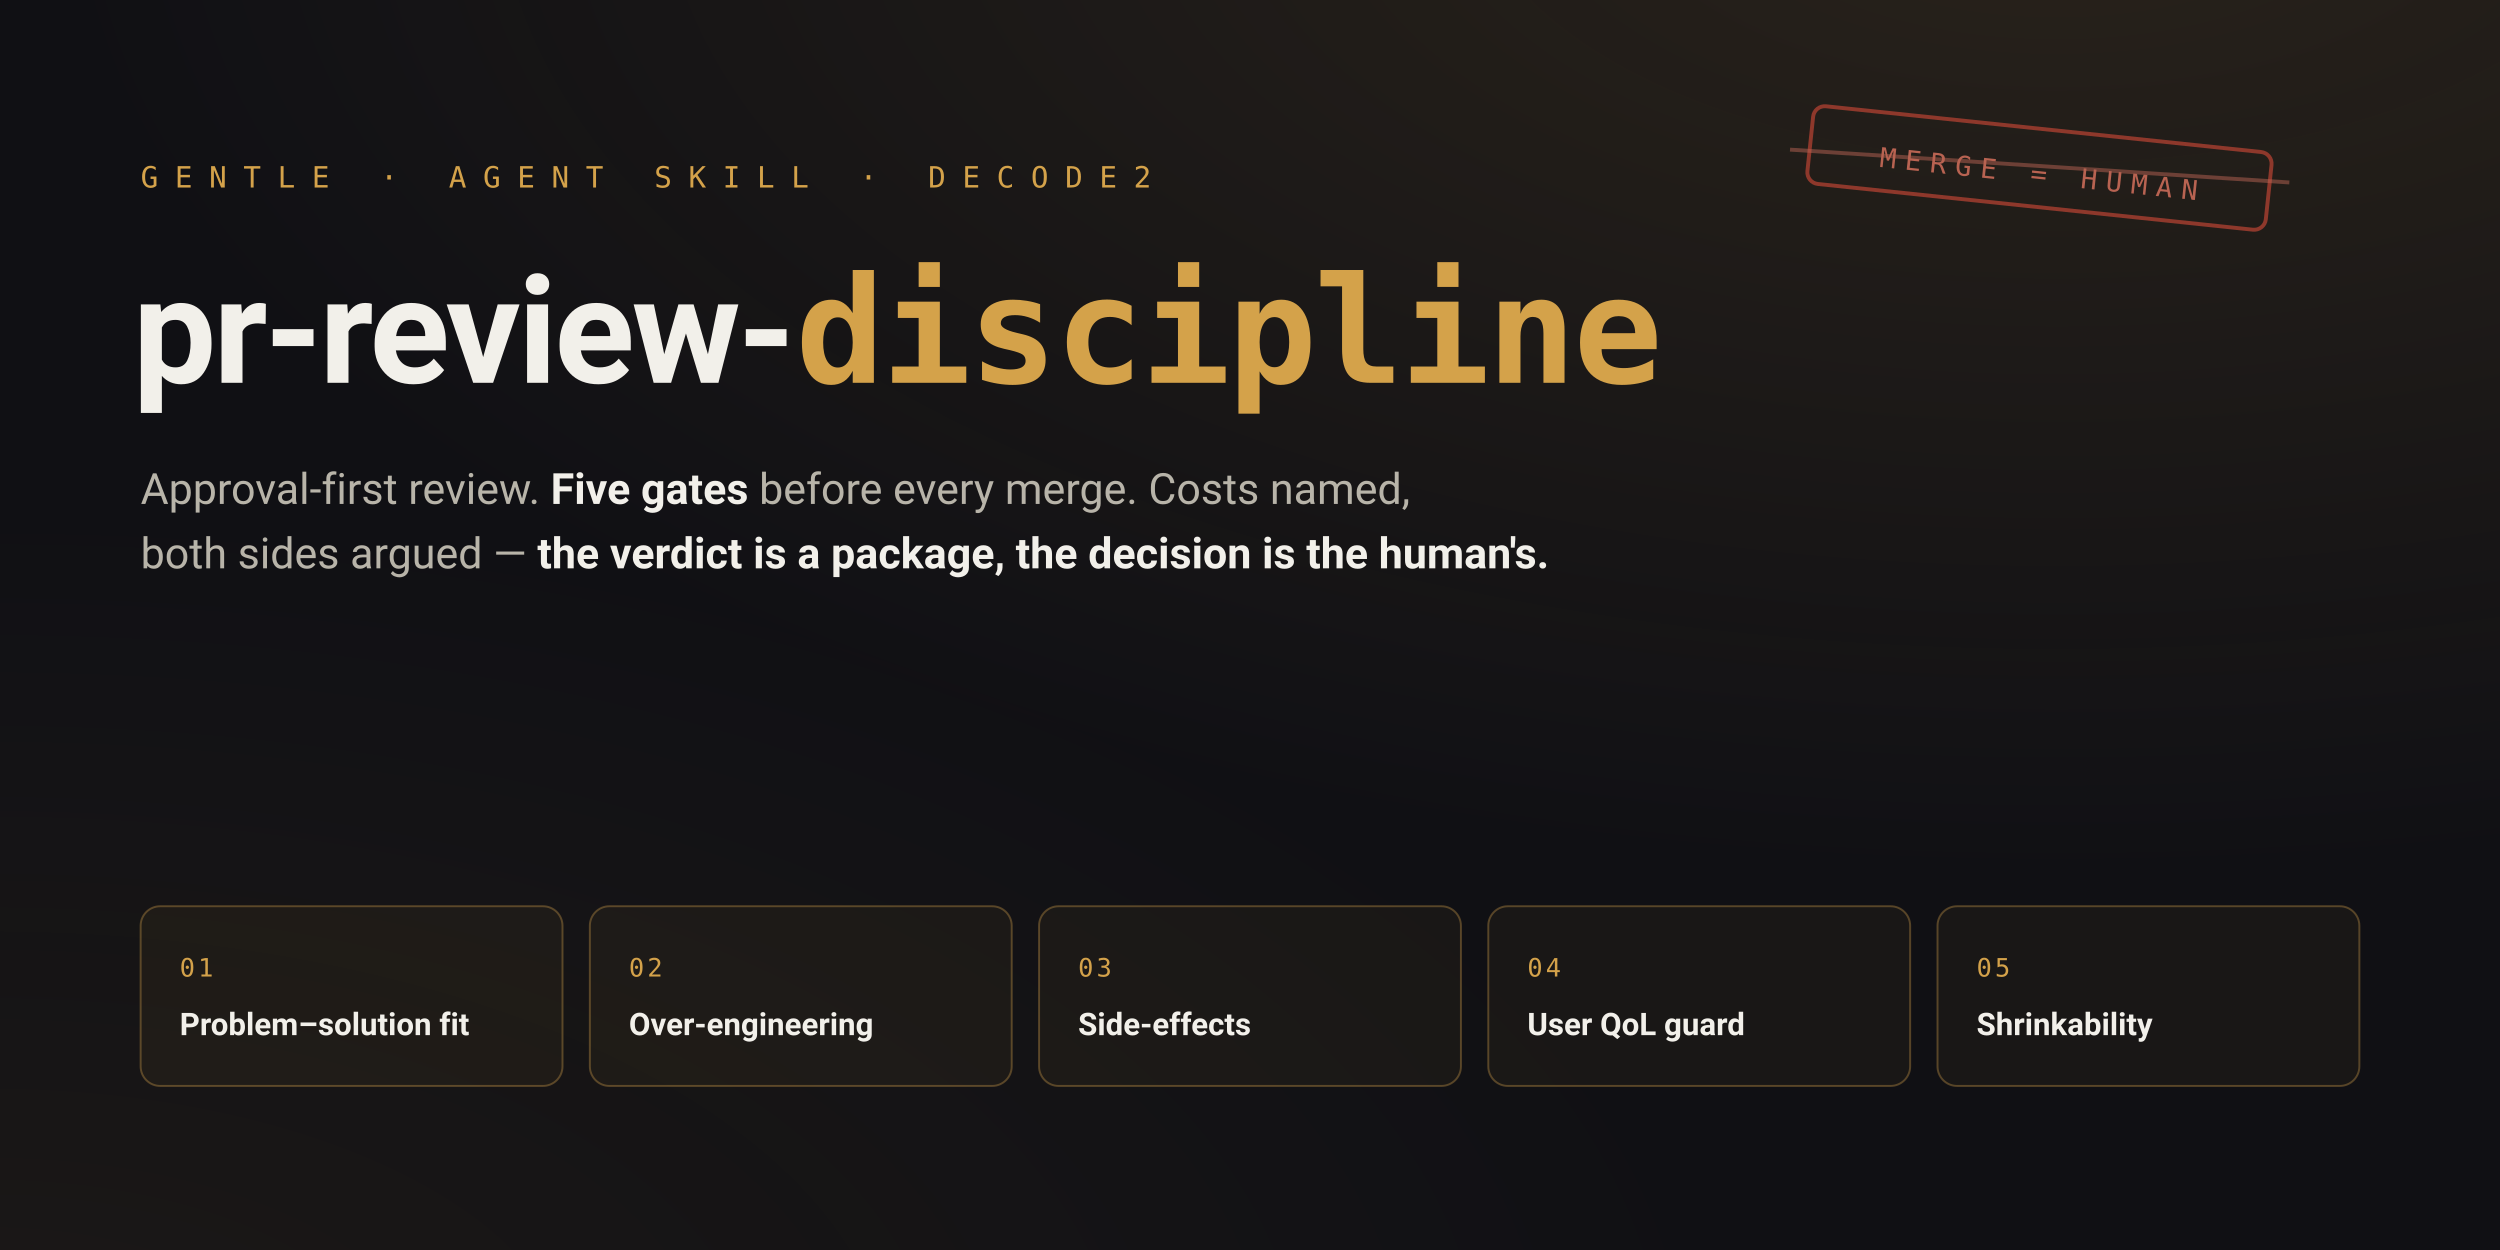
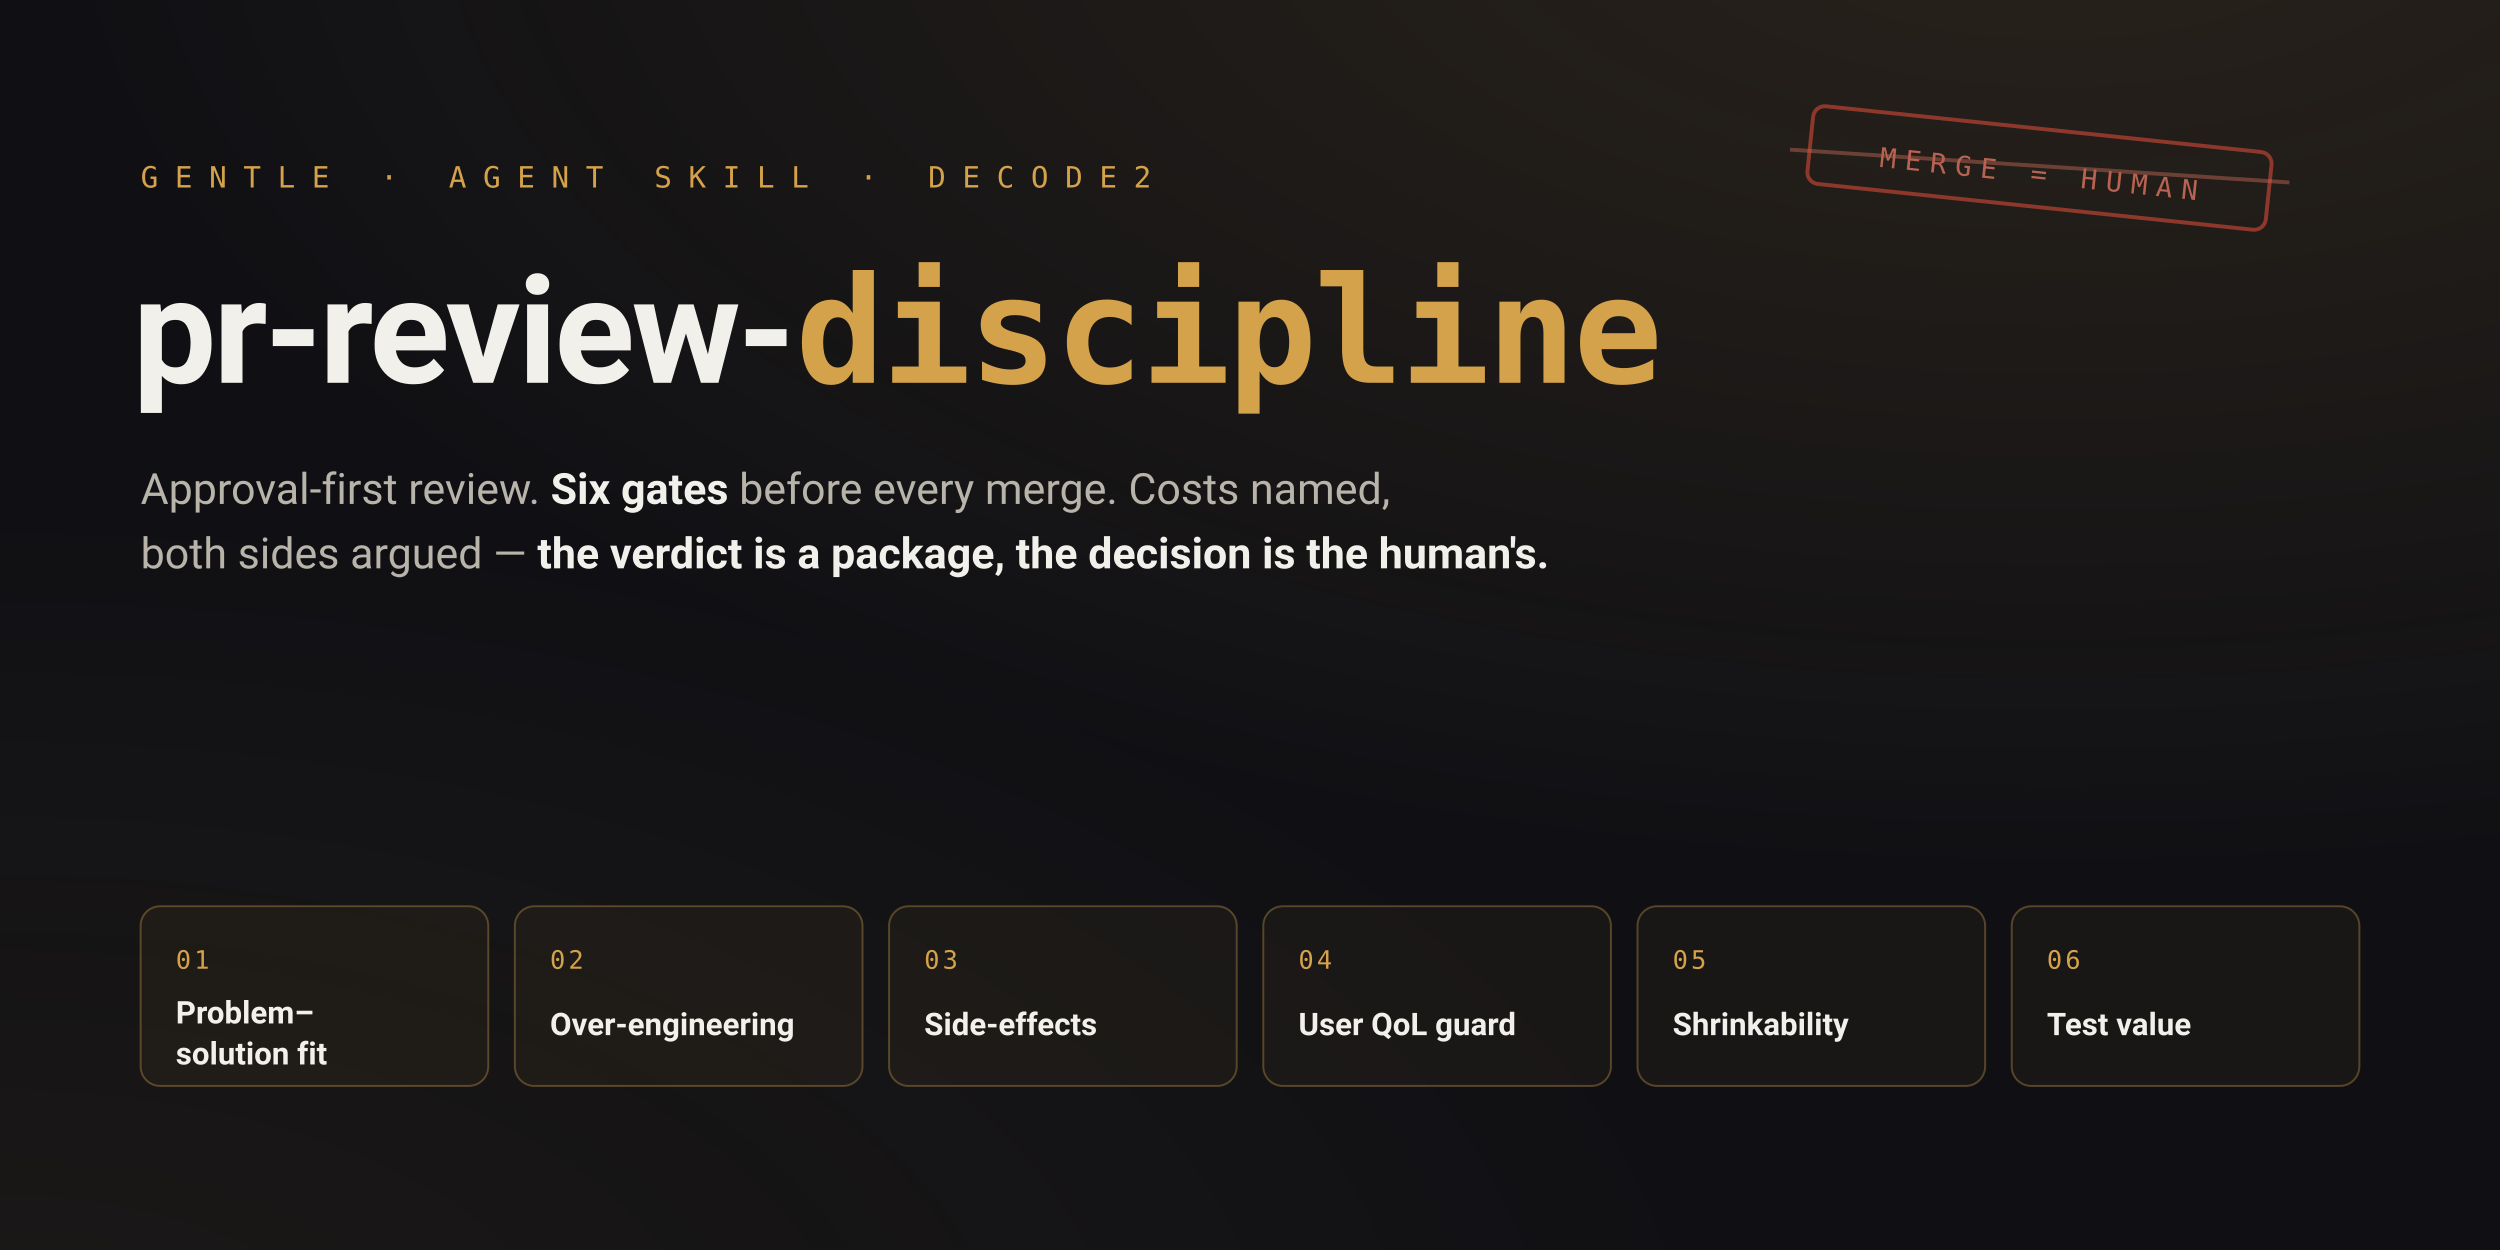
- <svg xmlns="http://www.w3.org/2000/svg" width="1280" height="640" viewBox="0 0 1280 640" role="img" aria-label="pr-review-discipline banner: approval-first review, five gates before every merge, the decision is the human's">
+ <svg xmlns="http://www.w3.org/2000/svg" width="1280" height="640" viewBox="0 0 1280 640" role="img" aria-label="pr-review-discipline banner: approval-first review, six gates before every merge, the decision is the human's">
  <defs>
    <radialGradient id="glow-tr" cx="0.82" cy="-0.1" r="0.8">
      <stop offset="0" stop-color="#d4a24a" stop-opacity="0.13" />
      <stop offset="1" stop-color="#d4a24a" stop-opacity="0" />
    </radialGradient>
    <radialGradient id="glow-bl" cx="0" cy="1.1" r="0.7">
      <stop offset="0" stop-color="#d4a24a" stop-opacity="0.06" />
      <stop offset="1" stop-color="#d4a24a" stop-opacity="0" />
    </radialGradient>
  </defs>
  <rect width="1280" height="640" fill="#101014" />
  <rect width="1280" height="640" fill="url(#glow-tr)" />
  <rect width="1280" height="640" fill="url(#glow-bl)" />
  <g transform="translate(1044 88) rotate(6)" opacity="0.9">
    <rect x="-118" y="-22" width="236" height="40" rx="6" fill="none" stroke="#9a3b2e" stroke-width="2" />
    <line x1="-128" y1="2" x2="128" y2="-8" stroke="#c96a58" stroke-opacity="0.5" stroke-width="2" />
    <text x="0" y="6" text-anchor="middle" font-family="ui-monospace, 'SF Mono', Menlo, Consolas, monospace" font-size="14" letter-spacing="4.5" fill="#c96a58">MERGE = HUMAN</text>
  </g>
  <text x="72" y="96" font-family="ui-monospace, 'SF Mono', Menlo, Consolas, monospace" font-size="15" letter-spacing="8.5" fill="#d4a24a">GENTLE · AGENT SKILL · DECODE2</text>
  <text x="68" y="196" font-family="ui-sans-serif, system-ui, 'Segoe UI', Roboto, sans-serif" font-size="76" font-weight="700" letter-spacing="-1.5" fill="#f2f0ea">pr-review-<tspan font-family="ui-monospace, 'SF Mono', Menlo, Consolas, monospace" font-weight="600" fill="#d4a24a">discipline</tspan>
  </text>
-   <text x="72" y="258" font-family="ui-sans-serif, system-ui, 'Segoe UI', Roboto, sans-serif" font-size="22" fill="#b8b4a9">Approval-first review. <tspan font-weight="600" fill="#f2f0ea">Five gates</tspan> before every merge. Costs named,</text>
+   <text x="72" y="258" font-family="ui-sans-serif, system-ui, 'Segoe UI', Roboto, sans-serif" font-size="22" fill="#b8b4a9">Approval-first review. <tspan font-weight="600" fill="#f2f0ea">Six gates</tspan> before every merge. Costs named,</text>
  <text x="72" y="291" font-family="ui-sans-serif, system-ui, 'Segoe UI', Roboto, sans-serif" font-size="22" fill="#b8b4a9">both sides argued — <tspan font-weight="600" fill="#f2f0ea">the verdict is a package, the decision is the human's.</tspan>
  </text>
  <g font-family="ui-sans-serif, system-ui, 'Segoe UI', Roboto, sans-serif">
    <g>
-       <rect x="72" y="464" width="216" height="92" rx="10" fill="#d4a24a" fill-opacity="0.05" stroke="#d4a24a" stroke-opacity="0.35" />
-       <text x="92" y="500" font-family="ui-monospace, 'SF Mono', Menlo, Consolas, monospace" font-size="13" letter-spacing="1.6" fill="#d4a24a">01</text>
-       <text x="92" y="530" font-size="16" font-weight="600" fill="#f2f0ea">Problem–solution fit</text>
+       <rect x="72" y="464" width="178" height="92" rx="10" fill="#d4a24a" fill-opacity="0.05" stroke="#d4a24a" stroke-opacity="0.35" />
+       <text x="90" y="496" font-family="ui-monospace, 'SF Mono', Menlo, Consolas, monospace" font-size="13" letter-spacing="1.6" fill="#d4a24a">01</text>
+       <text x="90" y="524" font-size="16" font-weight="600" fill="#f2f0ea">Problem–<tspan x="90" dy="21">solution fit</tspan>
+       </text>
    </g>
    <g>
-       <rect x="302" y="464" width="216" height="92" rx="10" fill="#d4a24a" fill-opacity="0.05" stroke="#d4a24a" stroke-opacity="0.35" />
-       <text x="322" y="500" font-family="ui-monospace, 'SF Mono', Menlo, Consolas, monospace" font-size="13" letter-spacing="1.6" fill="#d4a24a">02</text>
-       <text x="322" y="530" font-size="16" font-weight="600" fill="#f2f0ea">Over-engineering</text>
+       <rect x="263.6" y="464" width="178" height="92" rx="10" fill="#d4a24a" fill-opacity="0.05" stroke="#d4a24a" stroke-opacity="0.35" />
+       <text x="281.6" y="496" font-family="ui-monospace, 'SF Mono', Menlo, Consolas, monospace" font-size="13" letter-spacing="1.6" fill="#d4a24a">02</text>
+       <text x="281.6" y="530" font-size="16" font-weight="600" fill="#f2f0ea">Over-engineering</text>
    </g>
    <g>
-       <rect x="532" y="464" width="216" height="92" rx="10" fill="#d4a24a" fill-opacity="0.05" stroke="#d4a24a" stroke-opacity="0.35" />
-       <text x="552" y="500" font-family="ui-monospace, 'SF Mono', Menlo, Consolas, monospace" font-size="13" letter-spacing="1.6" fill="#d4a24a">03</text>
-       <text x="552" y="530" font-size="16" font-weight="600" fill="#f2f0ea">Side-effects</text>
+       <rect x="455.2" y="464" width="178" height="92" rx="10" fill="#d4a24a" fill-opacity="0.05" stroke="#d4a24a" stroke-opacity="0.35" />
+       <text x="473.2" y="496" font-family="ui-monospace, 'SF Mono', Menlo, Consolas, monospace" font-size="13" letter-spacing="1.6" fill="#d4a24a">03</text>
+       <text x="473.2" y="530" font-size="16" font-weight="600" fill="#f2f0ea">Side-effects</text>
    </g>
    <g>
-       <rect x="762" y="464" width="216" height="92" rx="10" fill="#d4a24a" fill-opacity="0.05" stroke="#d4a24a" stroke-opacity="0.35" />
-       <text x="782" y="500" font-family="ui-monospace, 'SF Mono', Menlo, Consolas, monospace" font-size="13" letter-spacing="1.6" fill="#d4a24a">04</text>
-       <text x="782" y="530" font-size="16" font-weight="600" fill="#f2f0ea">User QoL guard</text>
+       <rect x="646.8" y="464" width="178" height="92" rx="10" fill="#d4a24a" fill-opacity="0.05" stroke="#d4a24a" stroke-opacity="0.35" />
+       <text x="664.8" y="496" font-family="ui-monospace, 'SF Mono', Menlo, Consolas, monospace" font-size="13" letter-spacing="1.6" fill="#d4a24a">04</text>
+       <text x="664.8" y="530" font-size="16" font-weight="600" fill="#f2f0ea">User QoL guard</text>
    </g>
    <g>
-       <rect x="992" y="464" width="216" height="92" rx="10" fill="#d4a24a" fill-opacity="0.05" stroke="#d4a24a" stroke-opacity="0.35" />
-       <text x="1012" y="500" font-family="ui-monospace, 'SF Mono', Menlo, Consolas, monospace" font-size="13" letter-spacing="1.6" fill="#d4a24a">05</text>
-       <text x="1012" y="530" font-size="16" font-weight="600" fill="#f2f0ea">Shrinkability</text>
+       <rect x="838.4" y="464" width="178" height="92" rx="10" fill="#d4a24a" fill-opacity="0.05" stroke="#d4a24a" stroke-opacity="0.35" />
+       <text x="856.4" y="496" font-family="ui-monospace, 'SF Mono', Menlo, Consolas, monospace" font-size="13" letter-spacing="1.6" fill="#d4a24a">05</text>
+       <text x="856.4" y="530" font-size="16" font-weight="600" fill="#f2f0ea">Shrinkability</text>
+     </g>
+     <g>
+       <rect x="1030" y="464" width="178" height="92" rx="10" fill="#d4a24a" fill-opacity="0.05" stroke="#d4a24a" stroke-opacity="0.35" />
+       <text x="1048" y="496" font-family="ui-monospace, 'SF Mono', Menlo, Consolas, monospace" font-size="13" letter-spacing="1.6" fill="#d4a24a">06</text>
+       <text x="1048" y="530" font-size="16" font-weight="600" fill="#f2f0ea">Test value</text>
    </g>
  </g>
</svg>
